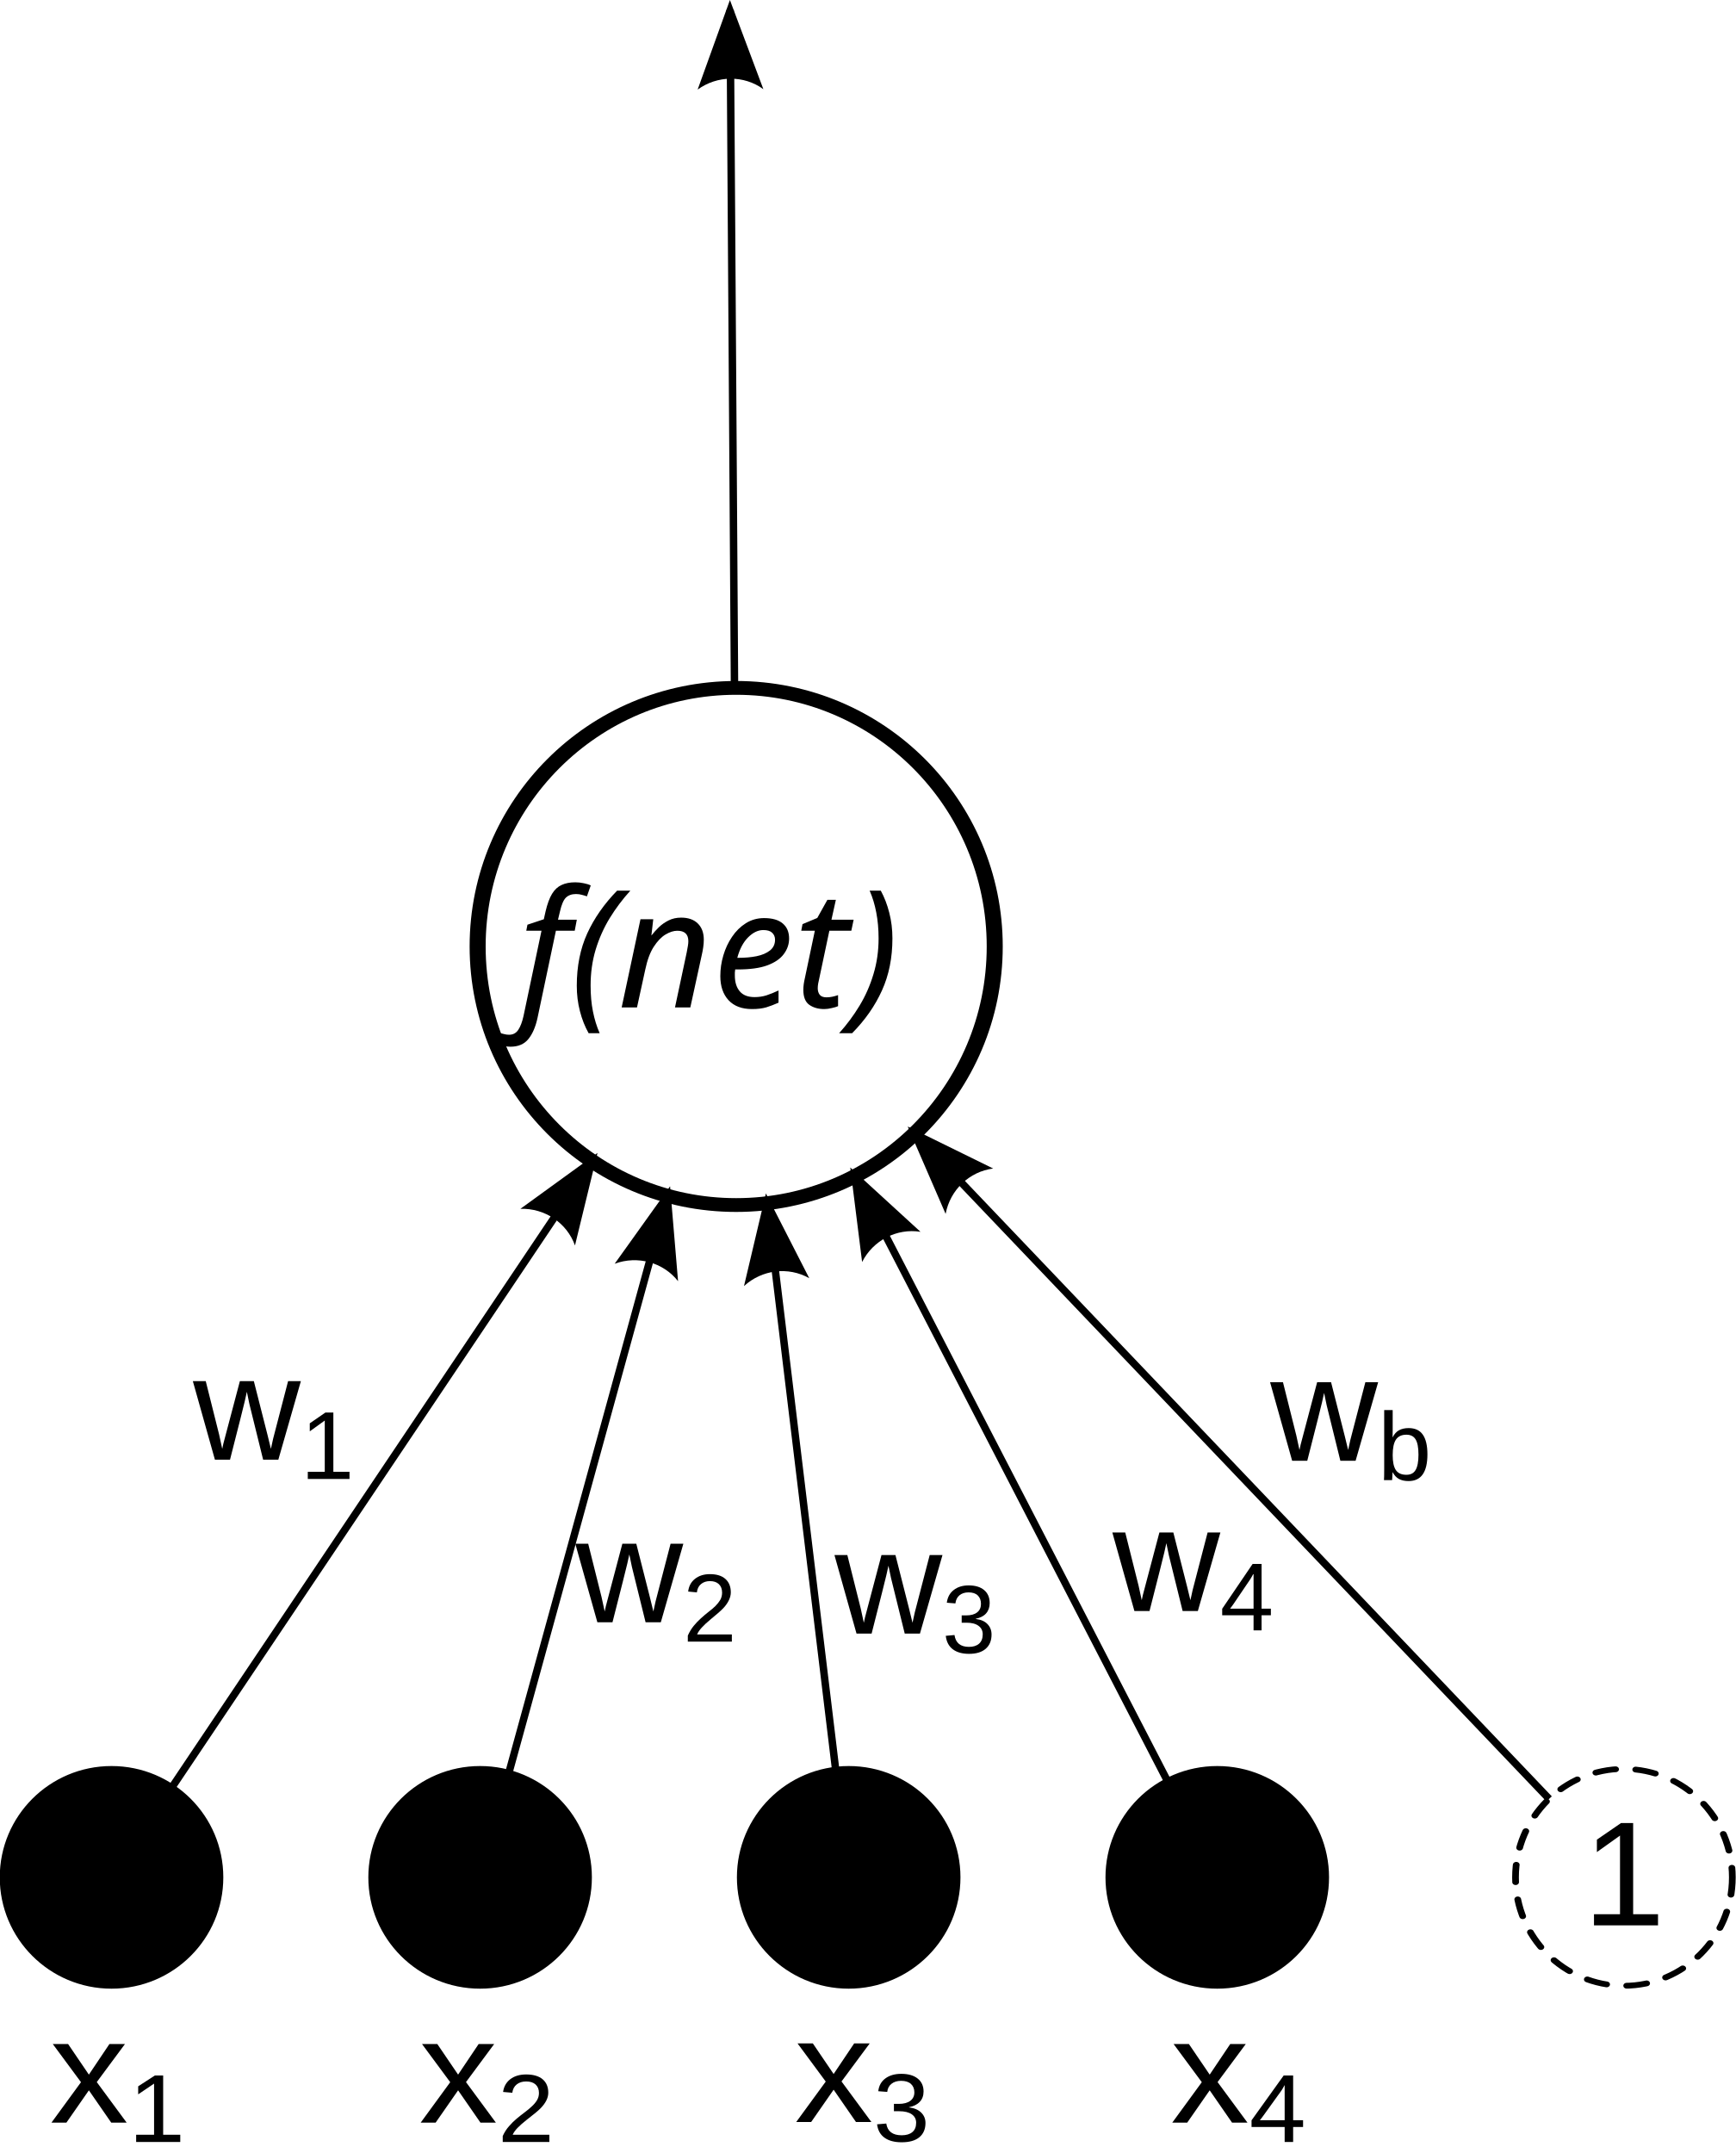
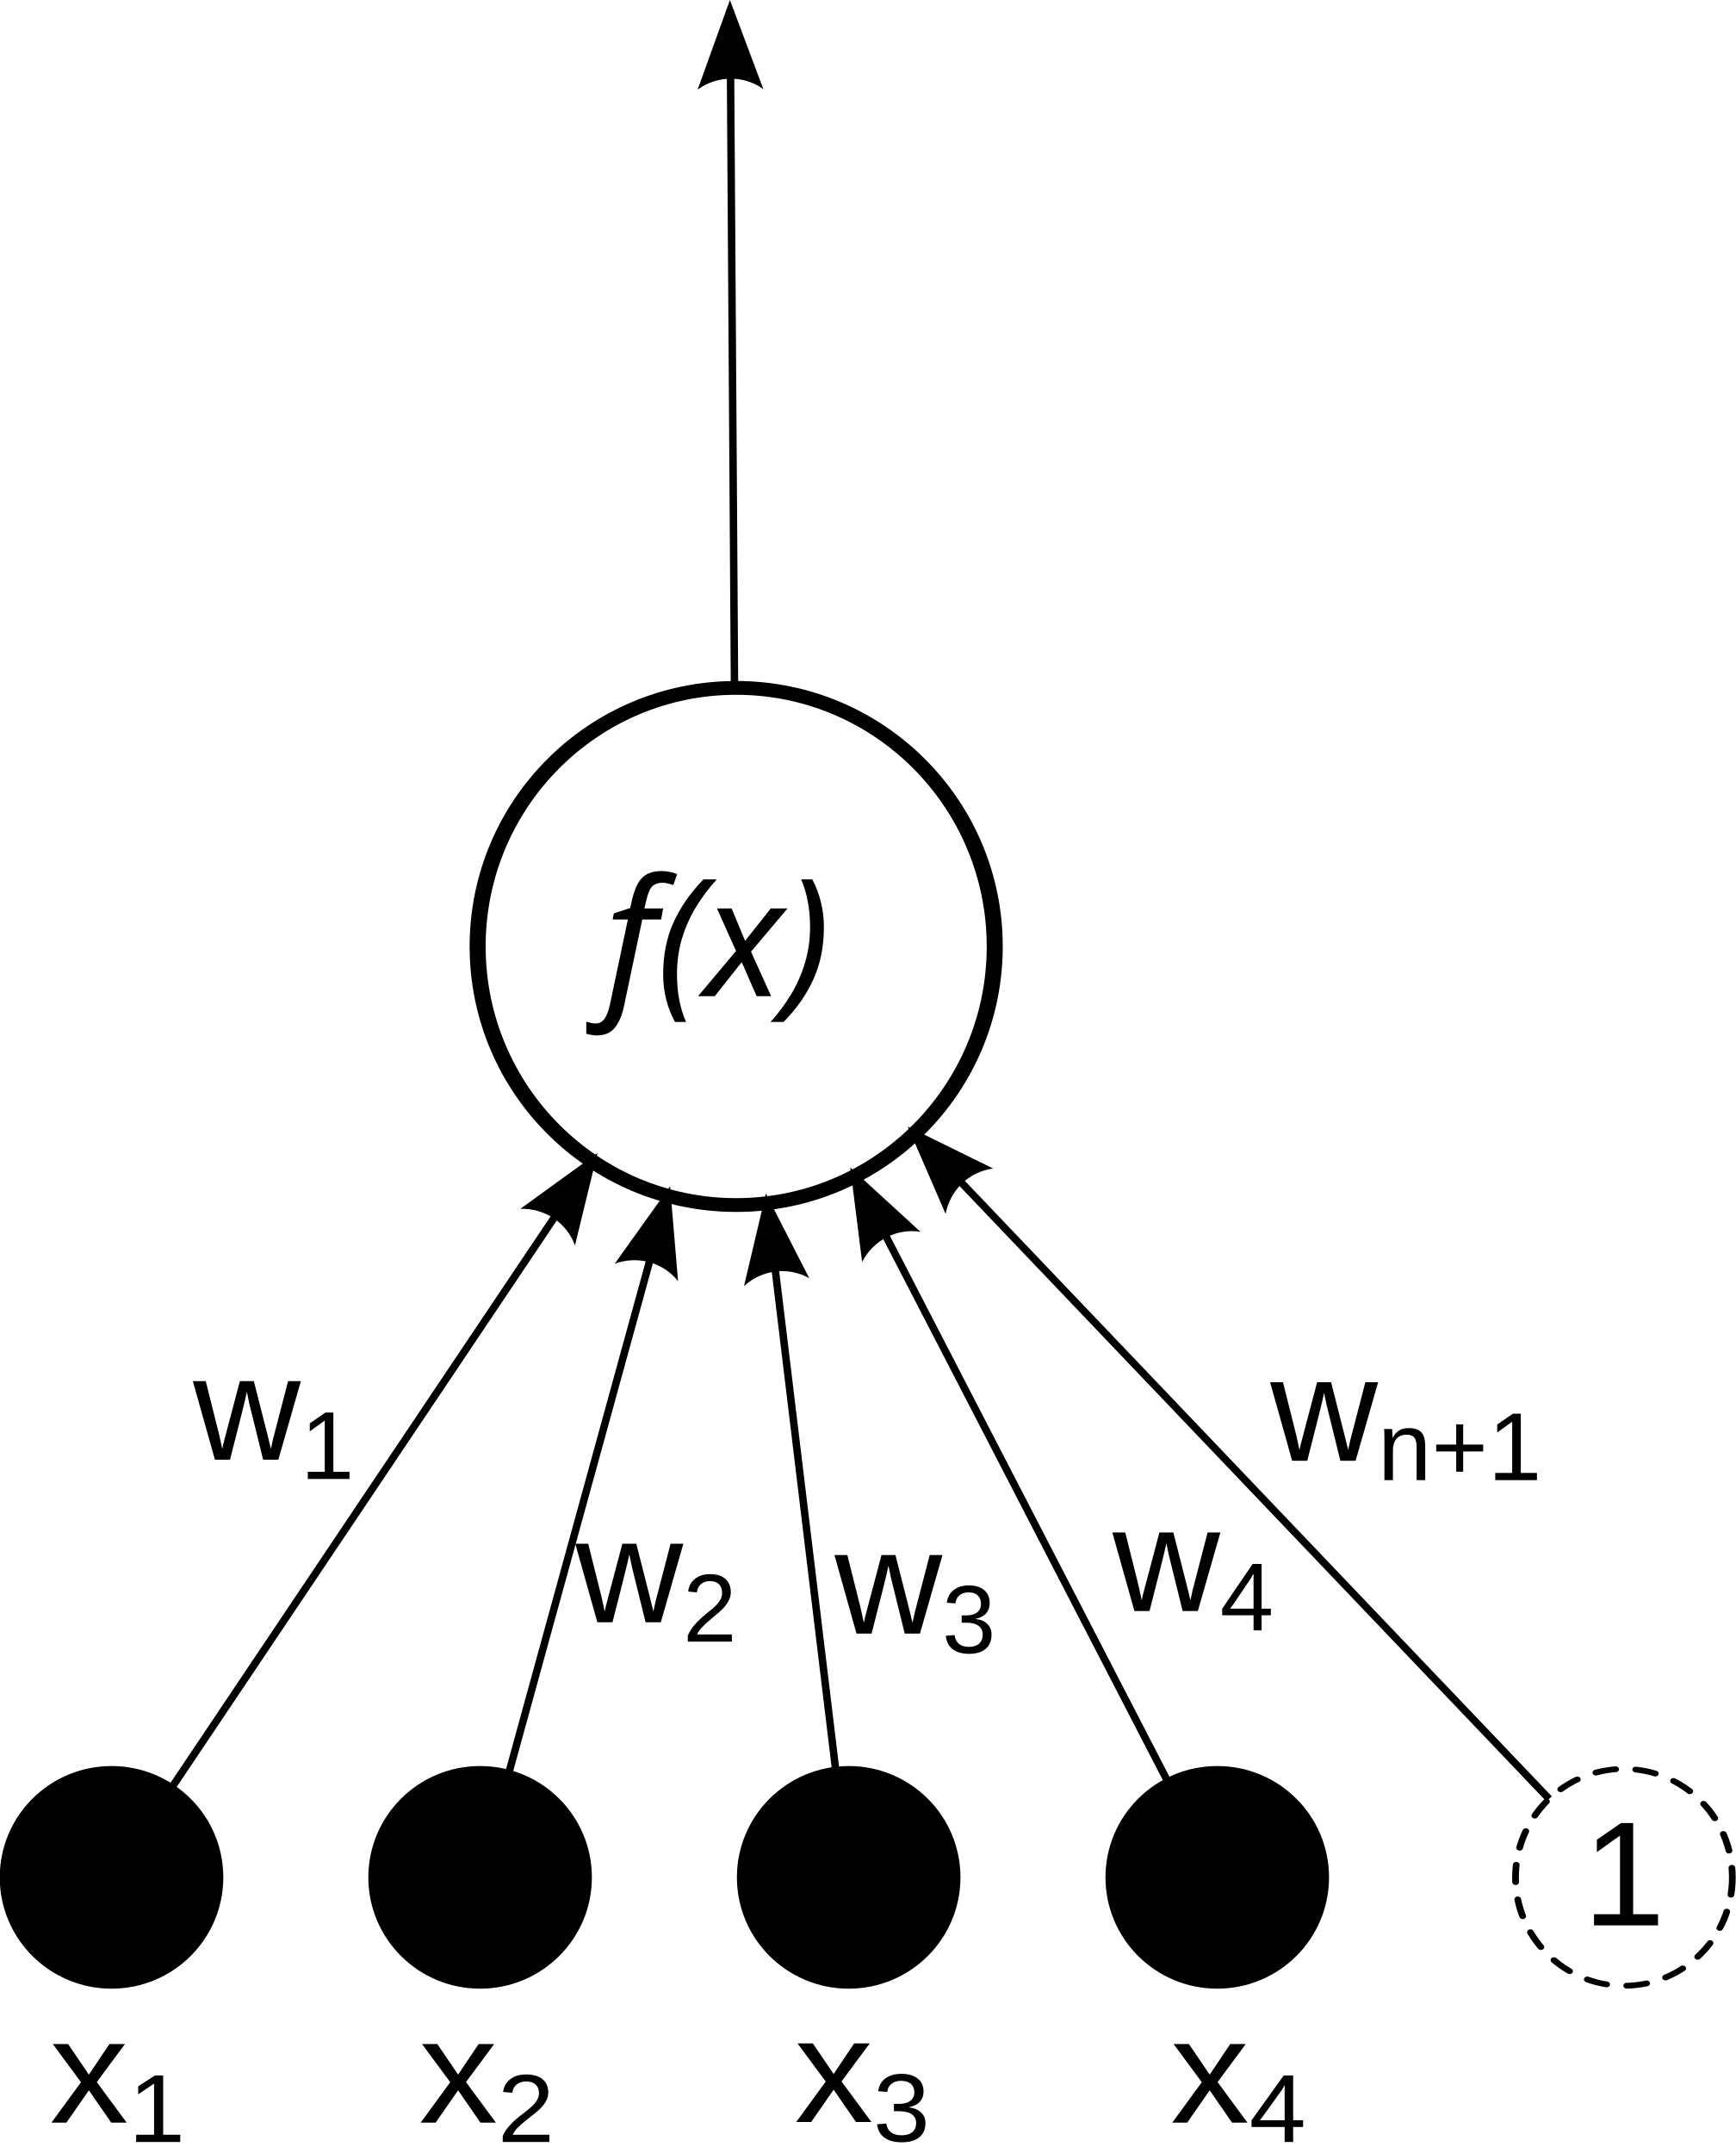
<svg xmlns="http://www.w3.org/2000/svg" xmlns:xlink="http://www.w3.org/1999/xlink" width="233.402" height="289.527" id="svg2" version="1.1">
  <defs id="defs4">
    <marker orient="auto" refY="0" refX="0" id="Arrow1Mstart" style="overflow:visible">
      <path id="path4484" d="M 0,0 5,-5 -12.5,0 5,5 0,0 z" style="fill-rule:evenodd;stroke:#000000;stroke-width:1pt" transform="matrix(0.4,0,0,0.4,4,0)" />
    </marker>
    <linearGradient id="linearGradient3118">
      <stop style="stop-color:#000000;stop-opacity:1;" offset="0" id="stop3120" />
      <stop style="stop-color:#000000;stop-opacity:0;" offset="1" id="stop3122" />
    </linearGradient>
    <marker orient="auto" refY="0" refX="0" id="Arrow2Lend" style="overflow:visible">
      <path id="path3979" style="fill-rule:evenodd;stroke-width:0.625;stroke-linejoin:round" d="M 8.719,4.034 -2.207,0.016 8.719,-4.002 c -1.745,2.372 -1.735,5.617 -6e-7,8.035 z" transform="matrix(-1.1,0,0,-1.1,-1.1,0)" />
    </marker>
    <marker orient="auto" refY="0" refX="0" id="Arrow2Lstart" style="overflow:visible">
      <path id="path3976" style="fill-rule:evenodd;stroke-width:0.625;stroke-linejoin:round" d="M 8.719,4.034 -2.207,0.016 8.719,-4.002 c -1.745,2.372 -1.735,5.617 -6e-7,8.035 z" transform="matrix(1.1,0,0,1.1,1.1,0)" />
    </marker>
    <marker orient="auto" refY="0" refX="0" id="Arrow1Lstart" style="overflow:visible">
      <path id="path3958" d="M 0,0 5,-5 -12.5,0 5,5 0,0 z" style="fill-rule:evenodd;stroke:#000000;stroke-width:1pt" transform="matrix(0.8,0,0,0.8,10,0)" />
    </marker>
    <linearGradient xlink:href="#linearGradient3118" id="linearGradient3124" x1="507.857" y1="437.362" x2="390" y2="432.362" gradientUnits="userSpaceOnUse" />
  </defs>
  <g id="layer1" transform="translate(-273.0378,-306.0468)">
    <path style="fill:none;stroke:#000000;stroke-width:4.384;stroke-linecap:round;stroke-linejoin:round;stroke-miterlimit:4;stroke-opacity:1;stroke-dasharray:none;stroke-dashoffset:0" id="path2999-1" d="m 361.429,283.076 c 0,45.366 -31.66,82.143 -70.714,82.143 -39.054,0 -70.714,-36.777 -70.714,-82.143 0,-45.366 31.66,-82.143 70.714,-82.143 39.054,0 70.714,36.777 70.714,82.143 z" transform="matrix(0.4917236,0,0,0.4233098,229.0962,313.4949)" />
    <path style="fill:#000000;fill-opacity:1;stroke:#000000;stroke-width:4.384;stroke-linecap:round;stroke-linejoin:round;stroke-miterlimit:4;stroke-opacity:1;stroke-dasharray:none;stroke-dashoffset:0" id="path2999-75-4" d="m 361.429,283.076 c 0,45.366 -31.66,82.143 -70.714,82.143 -39.054,0 -70.714,-36.777 -70.714,-82.143 0,-45.366 31.66,-82.143 70.714,-82.143 39.054,0 70.714,36.777 70.714,82.143 z" transform="matrix(0.2061914,0,0,0.1775039,327.2343,508.2588)" />
    <path style="fill:#000000;fill-opacity:1;stroke:#000000;stroke-width:4.384;stroke-linecap:round;stroke-linejoin:round;stroke-miterlimit:4;stroke-opacity:1;stroke-dasharray:none;stroke-dashoffset:0" id="path2999-75-5" d="m 361.429,283.076 c 0,45.366 -31.66,82.143 -70.714,82.143 -39.054,0 -70.714,-36.777 -70.714,-82.143 0,-45.366 31.66,-82.143 70.714,-82.143 39.054,0 70.714,36.777 70.714,82.143 z" transform="matrix(0.2061914,0,0,0.1775039,228.095,508.2588)" />
    <path style="fill:#000000;fill-opacity:1;stroke:#000000;stroke-width:4.384;stroke-linecap:round;stroke-linejoin:round;stroke-miterlimit:4;stroke-opacity:1;stroke-dasharray:none;stroke-dashoffset:0" id="path2999-75-1" d="m 361.429,283.076 c 0,45.366 -31.66,82.143 -70.714,82.143 -39.054,0 -70.714,-36.777 -70.714,-82.143 0,-45.366 31.66,-82.143 70.714,-82.143 39.054,0 70.714,36.777 70.714,82.143 z" transform="matrix(0.2061914,0,0,0.1775039,376.8039,508.2588)" />
    <path style="fill:#000000;fill-opacity:1;stroke:#000000;stroke-width:4.384;stroke-linecap:round;stroke-linejoin:round;stroke-miterlimit:4;stroke-opacity:1;stroke-dasharray:none;stroke-dashoffset:0" id="path2999-75-82" d="m 361.429,283.076 c 0,45.366 -31.66,82.143 -70.714,82.143 -39.054,0 -70.714,-36.777 -70.714,-82.143 0,-45.366 31.66,-82.143 70.714,-82.143 39.054,0 70.714,36.777 70.714,82.143 z" transform="matrix(0.2061914,0,0,0.1775039,277.6646,508.2588)" />
    <path style="fill:none;stroke:#000000;stroke-width:1px;stroke-linecap:butt;stroke-linejoin:miter;stroke-opacity:1;marker-start:url(#Arrow2Lstart)" d="m 388.016,464.22 42.035,81.33" id="path5180" />
    <path style="fill:none;stroke:#000000;stroke-width:1px;stroke-linecap:butt;stroke-linejoin:miter;stroke-opacity:1;marker-start:url(#Arrow2Lstart)" d="m 376.22,467.848 9.207,76.181" id="path5222" />
    <path style="fill:none;stroke:#000000;stroke-width:1px;stroke-linecap:butt;stroke-linejoin:miter;stroke-opacity:1;marker-start:url(#Arrow2Lstart)" d="m 362.821,466.859 -21.345,77.585" id="path5226" />
    <path style="fill:none;stroke:#000000;stroke-width:1px;stroke-linecap:butt;stroke-linejoin:miter;stroke-opacity:1;marker-start:url(#Arrow2Lstart)" d="m 352.669,462.2 -56.505,84.198" id="path5228" />
    <path style="fill:none;stroke:#000000;stroke-width:4.386;stroke-linecap:round;stroke-linejoin:round;stroke-miterlimit:4;stroke-opacity:1;stroke-dasharray:13.157, 13.157;stroke-dashoffset:0" id="path2999-75-1-3" d="m 361.429,283.076 c 0,45.366 -31.66,82.143 -70.714,82.143 -39.054,0 -70.714,-36.777 -70.714,-82.143 0,-45.366 31.66,-82.143 70.714,-82.143 39.054,0 70.714,36.777 70.714,82.143 z" transform="matrix(0.2061914,0,0,0.1775039,431.4964,508.2588)" />
    <path style="fill:none;stroke:#000000;stroke-width:1px;stroke-linecap:butt;stroke-linejoin:miter;stroke-opacity:1;marker-end:url(#Arrow2Lend)" d="M 481.376,547.955 396.046,458.486" id="path4507" />
    <text xml:space="preserve" style="font-size:20px;font-style:normal;font-variant:normal;font-weight:normal;font-stretch:normal;line-height:125%;letter-spacing:0px;word-spacing:0px;fill:#000000;fill-opacity:1;stroke:none;font-family:Arial;-inkscape-font-specification:Arial" x="485.883" y="564.964" id="text4885">
      <tspan id="tspan4887" x="485.883" y="564.964">1</tspan>
    </text>
    <text xml:space="preserve" style="font-size:20px;font-style:normal;font-variant:normal;font-weight:normal;font-stretch:normal;line-height:125%;letter-spacing:0px;word-spacing:0px;fill:#000000;fill-opacity:1;stroke:none;font-family:Arial;-inkscape-font-specification:Arial" x="299.005" y="502.334" id="text4889">
      <tspan id="tspan4891" x="299.005" y="502.334">w<tspan style="font-size:65.001%;baseline-shift:sub" id="tspan4893">1</tspan>
      </tspan>
    </text>
    <text xml:space="preserve" style="font-size:40px;font-style:normal;font-weight:normal;line-height:125%;letter-spacing:0px;word-spacing:0px;fill:#000000;fill-opacity:1;stroke:none;font-family:Sans" x="337.391" y="509.91" id="text4895">
      <tspan id="tspan4897" x="337.391" y="509.91" />
    </text>
    <text xml:space="preserve" style="font-size:20px;font-style:normal;font-variant:normal;font-weight:normal;font-stretch:normal;line-height:125%;letter-spacing:0px;word-spacing:0px;fill:#000000;fill-opacity:1;stroke:none;font-family:Arial;-inkscape-font-specification:Arial" x="350.442" y="524.207" id="text4889-7">
      <tspan id="tspan4891-7" x="350.442" y="524.207">w<tspan style="font-size:65.001%;baseline-shift:sub" id="tspan4956">2</tspan>
      </tspan>
    </text>
    <text xml:space="preserve" style="font-size:20px;font-style:normal;font-variant:normal;font-weight:normal;font-stretch:normal;line-height:125%;letter-spacing:0px;word-spacing:0px;fill:#000000;fill-opacity:1;stroke:none;font-family:Arial;-inkscape-font-specification:Arial" x="385.292" y="525.723" id="text4889-5">
      <tspan id="tspan4891-2" x="385.292" y="525.723">w<tspan style="font-size:65.001%;baseline-shift:sub" id="tspan4960">3</tspan>
      </tspan>
    </text>
    <text xml:space="preserve" style="font-size:20px;font-style:normal;font-variant:normal;font-weight:normal;font-stretch:normal;line-height:125%;letter-spacing:0px;word-spacing:0px;fill:#000000;fill-opacity:1;stroke:none;font-family:Arial;-inkscape-font-specification:Arial" x="422.668" y="522.692" id="text4889-6">
      <tspan id="tspan4891-5" x="422.668" y="522.692">w<tspan style="font-size:65.001%;baseline-shift:sub" id="tspan4962">4</tspan>
      </tspan>
    </text>
    <text xml:space="preserve" style="font-size:20px;font-style:normal;font-variant:normal;font-weight:normal;font-stretch:normal;line-height:125%;letter-spacing:0px;word-spacing:0px;fill:#000000;fill-opacity:1;stroke:none;font-family:Arial;-inkscape-font-specification:Arial" x="443.881" y="502.489" id="text4889-9">
-       <tspan id="tspan4891-9" x="443.881" y="502.489">w<tspan style="font-size:65.001%;baseline-shift:sub" id="tspan4964">b</tspan>
+       <tspan id="tspan4891-9" x="443.881" y="502.489">w<tspan style="font-size:65.001%;baseline-shift:sub" id="tspan4964">n+1</tspan>
      </tspan>
    </text>
    <text xml:space="preserve" style="font-size:20.575px;font-style:normal;font-variant:normal;font-weight:normal;font-stretch:normal;line-height:125%;letter-spacing:0px;word-spacing:0px;fill:#000000;fill-opacity:1;stroke:none;font-family:Arial;-inkscape-font-specification:Arial" x="320.176" y="608.486" id="text4889-8" transform="scale(1.028733,0.9720696)">
      <tspan id="tspan4891-90" x="320.176" y="608.486">x<tspan style="font-size:13.374px;baseline-shift:sub" id="tspan4893-5">2</tspan>
      </tspan>
    </text>
    <text xml:space="preserve" style="font-size:20.575px;font-style:normal;font-variant:normal;font-weight:normal;font-stretch:normal;line-height:125%;letter-spacing:0px;word-spacing:0px;fill:#000000;fill-opacity:1;stroke:none;font-family:Arial;-inkscape-font-specification:Arial" x="369.27" y="608.401" id="text4889-92" transform="scale(1.028733,0.9720696)">
      <tspan id="tspan4891-6" x="369.27" y="608.401">x<tspan style="font-size:13.374px;baseline-shift:sub" id="tspan4893-0">3</tspan>
      </tspan>
    </text>
    <text xml:space="preserve" style="font-size:20.575px;font-style:normal;font-variant:normal;font-weight:normal;font-stretch:normal;line-height:125%;letter-spacing:0px;word-spacing:0px;fill:#000000;fill-opacity:1;stroke:none;font-family:Arial;-inkscape-font-specification:Arial" x="418.432" y="608.486" id="text4889-27" transform="scale(1.028733,0.9720696)">
      <tspan id="tspan4891-3" x="418.432" y="608.486">x<tspan style="font-size:13.374px;baseline-shift:sub" id="tspan4893-1">4</tspan>
      </tspan>
    </text>
    <text xml:space="preserve" style="font-size:20.575px;font-style:normal;font-variant:normal;font-weight:normal;font-stretch:normal;line-height:125%;letter-spacing:0px;word-spacing:0px;fill:#000000;fill-opacity:1;stroke:none;font-family:Arial;-inkscape-font-specification:Arial" x="271.908" y="608.486" id="text4889-8-9" transform="scale(1.028733,0.9720696)">
      <tspan id="tspan4891-90-7" x="271.908" y="608.486">x<tspan style="font-size:13.374px;baseline-shift:sub" id="tspan4893-5-1">1</tspan>
      </tspan>
    </text>
    <path style="fill:none;stroke:#000000;stroke-width:1px;stroke-linecap:butt;stroke-linejoin:miter;stroke-opacity:1;marker-end:url(#Arrow2Lend)" d="m 371.822,398.553 -0.591,-91.178" id="path5059" />
-     <text xml:space="preserve" style="font-size:40px;font-style:normal;font-weight:normal;line-height:125%;letter-spacing:0px;word-spacing:0px;fill:#000000;fill-opacity:1;stroke:none;font-family:Sans" x="342.738" y="441.525" id="text5249">
-       <tspan id="tspan5251" x="342.738" y="441.525" style="font-size:22px;font-style:italic;-inkscape-font-specification:Sans Italic">f(net)</tspan>
+     <text xml:space="preserve" style="font-size:40px;font-style:normal;font-weight:normal;line-height:125%;letter-spacing:0px;word-spacing:0px;fill:#000000;fill-opacity:1;stroke:none;font-family:Sans" x="354.355" y="440.01" id="text5249">
+       <tspan id="tspan5251" x="354.355" y="440.01" style="font-size:22px;font-style:italic;-inkscape-font-specification:Sans Italic">f(x)</tspan>
    </text>
  </g>
</svg>
